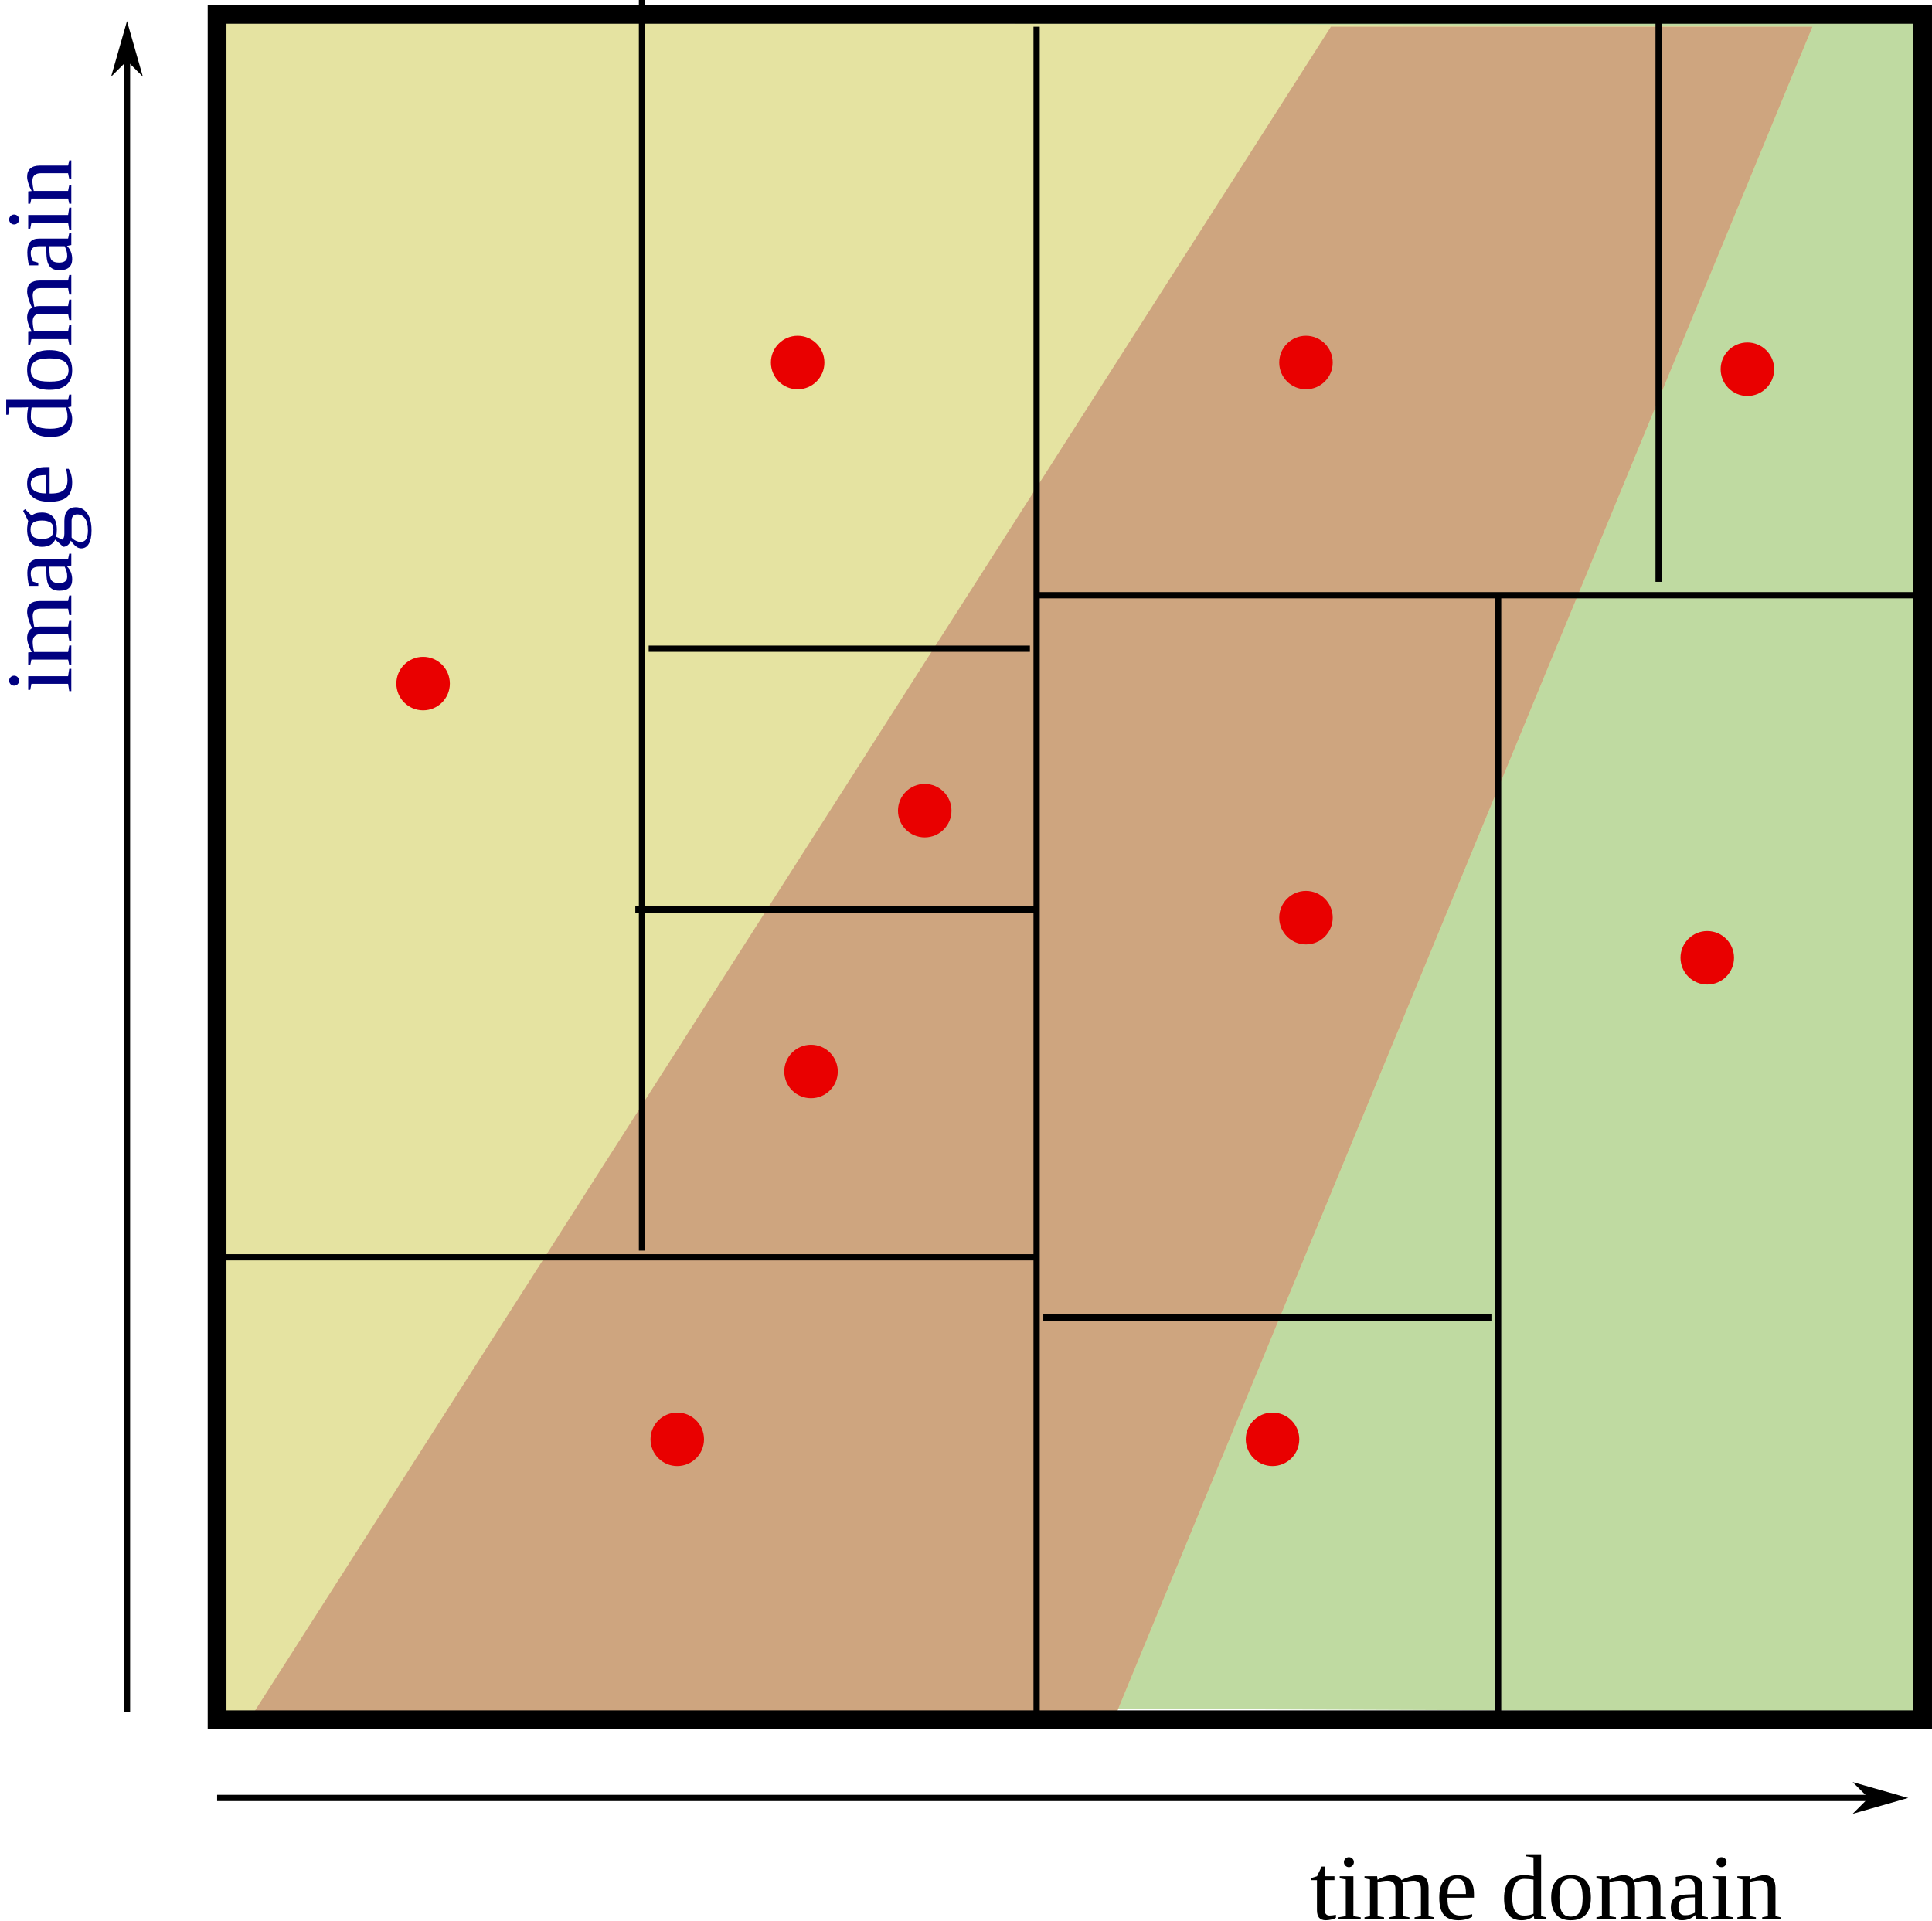
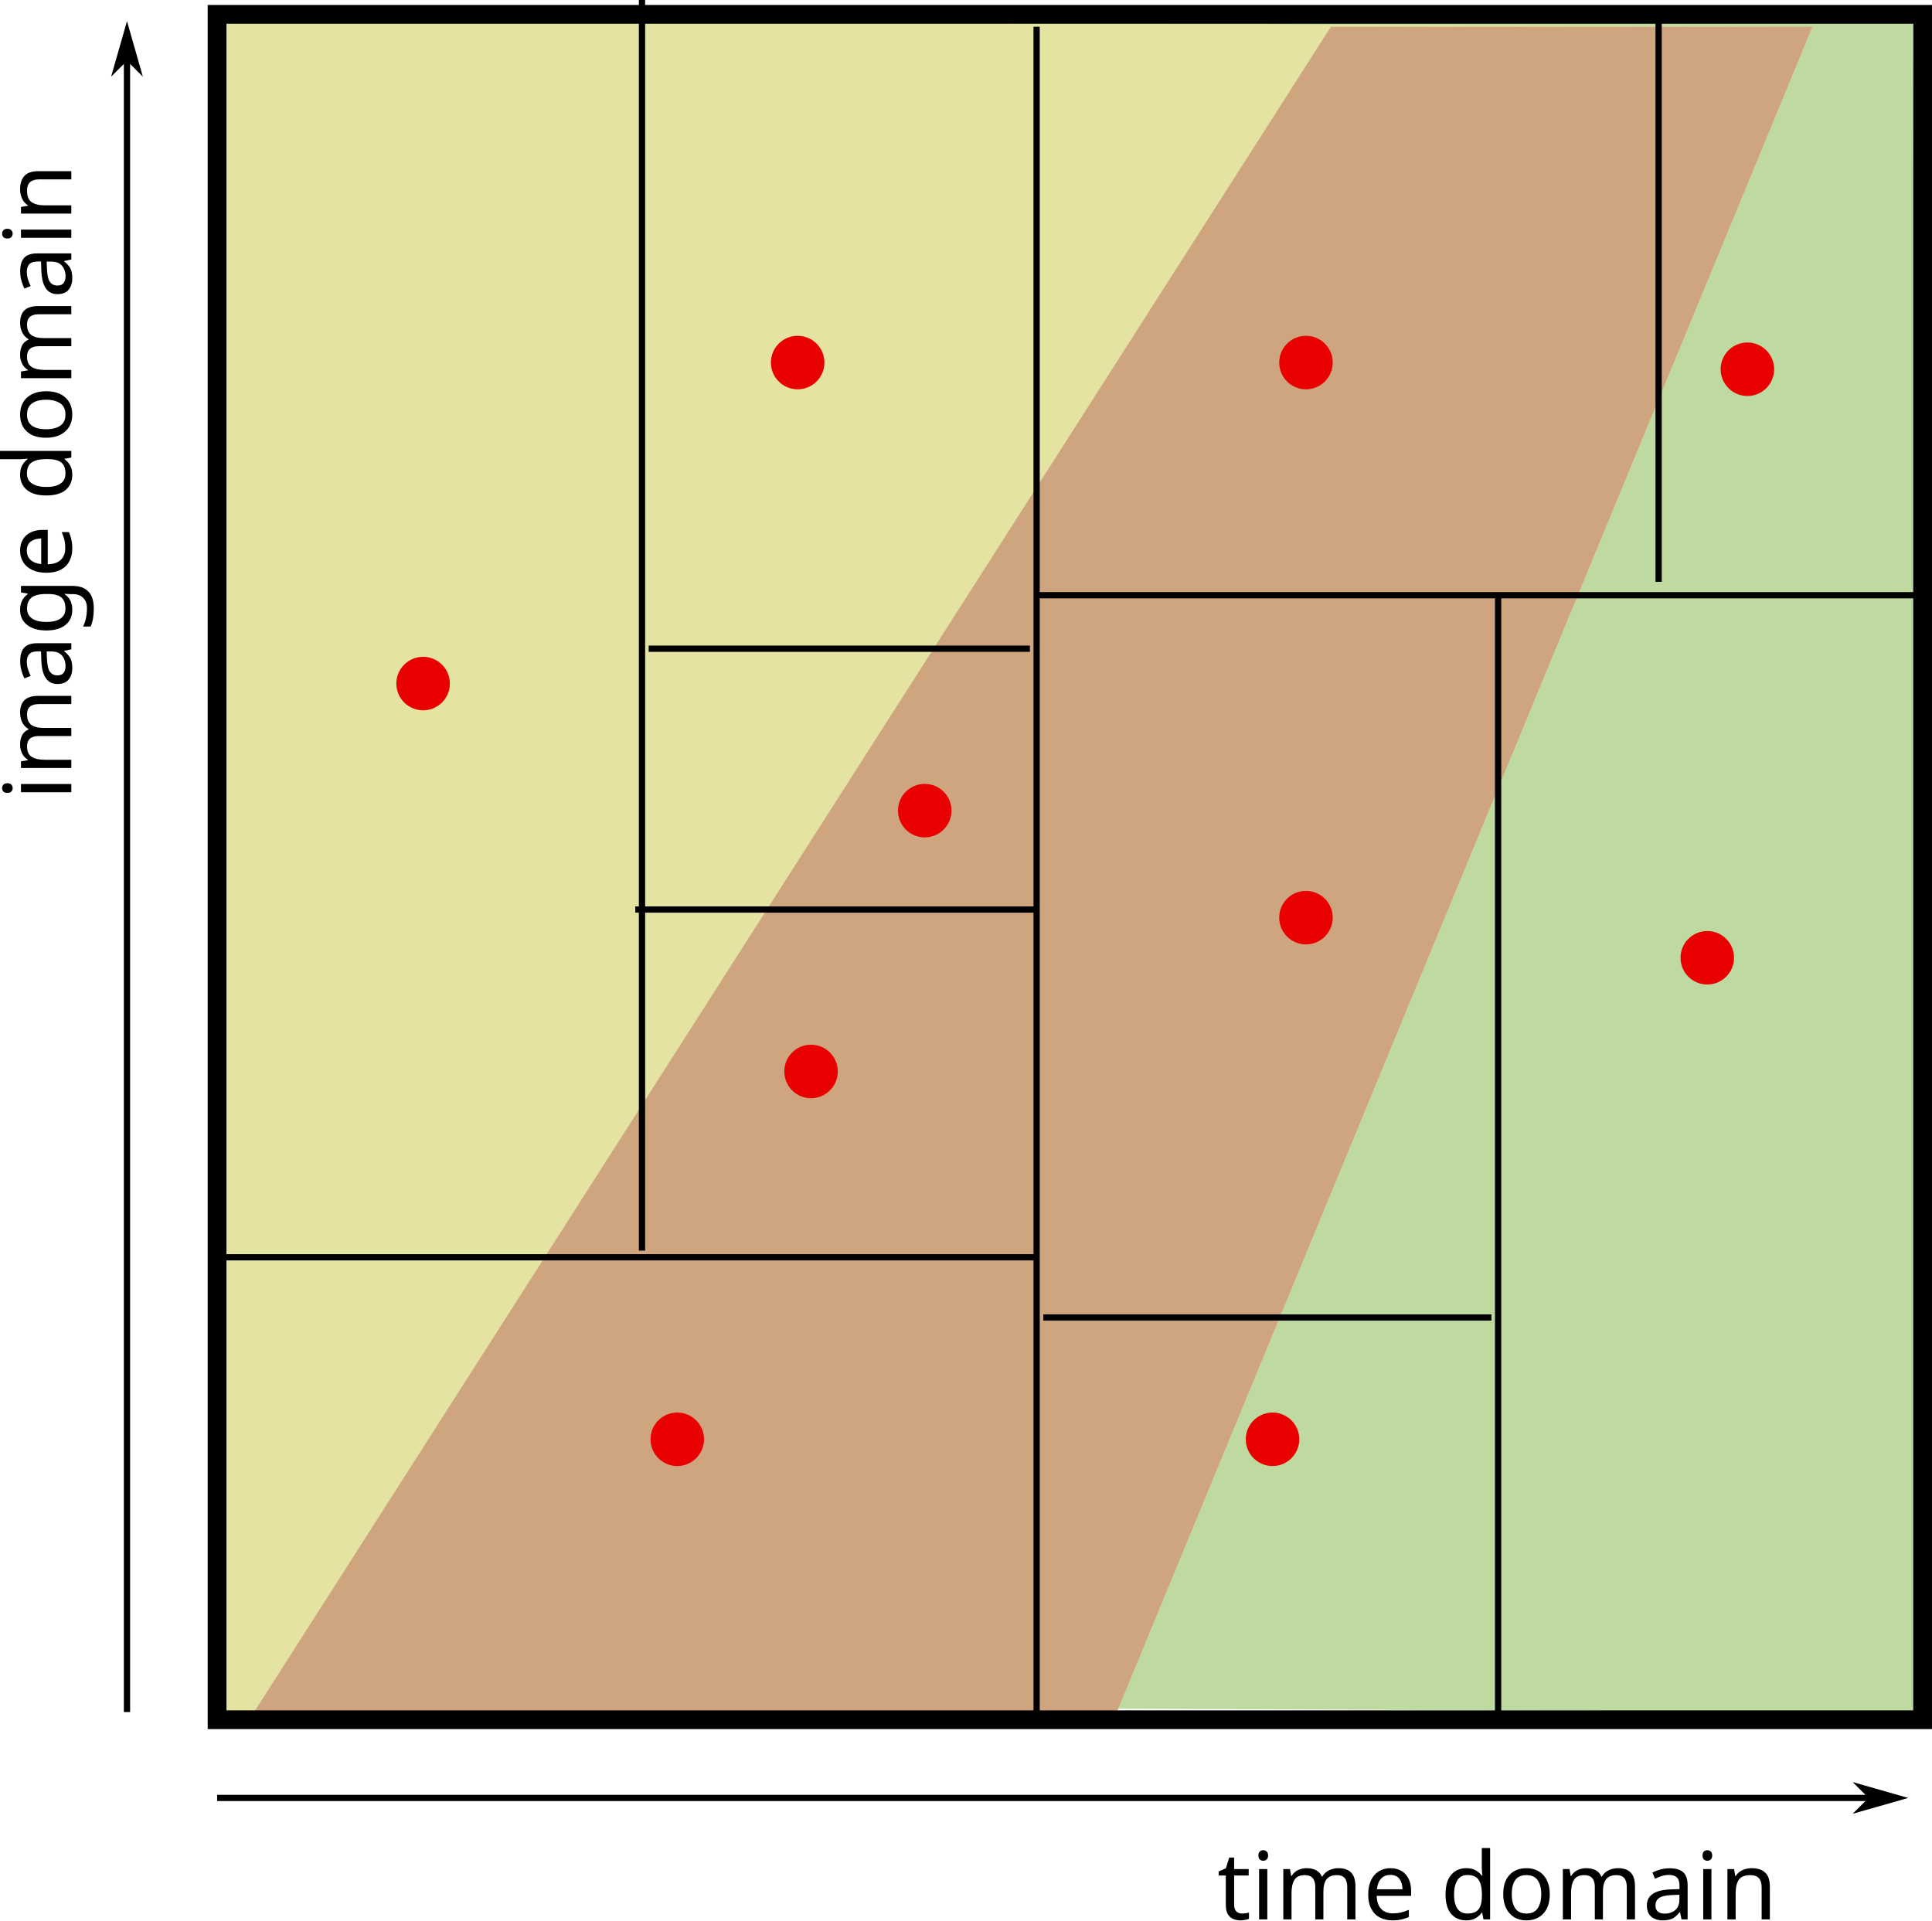
<svg xmlns="http://www.w3.org/2000/svg" width="87.163mm" height="86.666mm" viewBox="0 0 308.846 307.086" id="svg4235" version="1.1">
  <defs id="defs4237">
    <marker style="overflow:visible" id="marker5089" refX="0" refY="0" orient="auto">
      <path transform="matrix(-0.4,0,0,-0.4,-4,0)" style="fill:#000000;fill-opacity:1;fill-rule:evenodd;stroke:#000000;stroke-width:1pt;stroke-opacity:1" d="M 0,0 5,-5 -12.5,0 5,5 0,0 Z" id="path5091" />
    </marker>
    <marker orient="auto" refY="0" refX="0" id="Arrow1Mend" style="overflow:visible">
      <path id="path4808" d="M 0,0 5,-5 -12.5,0 5,5 0,0 Z" style="fill:#000000;fill-opacity:1;fill-rule:evenodd;stroke:#000000;stroke-width:1pt;stroke-opacity:1" transform="matrix(-0.4,0,0,-0.4,-4,0)" />
    </marker>
  </defs>
  <g id="layer1" transform="translate(-201.0233,0.7935256)">
    <path style="fill:#bfdaa1;fill-opacity:1;fill-rule:evenodd;stroke:none;stroke-width:1px;stroke-linecap:butt;stroke-linejoin:miter;stroke-opacity:1" d="M 506.798,2.414 507.867,272.92 252.33,271.851 363.526,2.414 Z" id="path4791" />
    <path id="path4789" d="M 236.292,272.92 235.223,2.414 490.76,3.483 379.564,272.92 Z" style="fill:#e5e3a1;fill-opacity:1;fill-rule:evenodd;stroke:none;stroke-width:1px;stroke-linecap:butt;stroke-linejoin:miter;stroke-opacity:1" />
    <path style="fill:#cea57f;fill-opacity:1;fill-rule:evenodd;stroke:none;stroke-width:1px;stroke-linecap:butt;stroke-linejoin:miter;stroke-opacity:1" d="M 241.638,272.92 413.778,3.483 l 76.982,0 L 379.564,272.92 Z" id="path4787" />
    <rect style="opacity:1;fill:none;fill-opacity:1;fill-rule:evenodd;stroke:#000000;stroke-width:3;stroke-linecap:round;stroke-linejoin:miter;stroke-miterlimit:4;stroke-dasharray:none;stroke-dashoffset:0;stroke-opacity:1" id="rect4785" width="272.644" height="272.644" x="235.725" y="1.5" />
    <path style="fill:none;fill-rule:evenodd;stroke:#000000;stroke-width:1px;stroke-linecap:butt;stroke-linejoin:miter;stroke-opacity:1;marker-end:url(#Arrow1Mend)" d="m 221.323,272.92 0,-268.368" id="path4793" />
    <path id="path5087" d="m 235.733,286.649 268.368,0" style="fill:none;fill-rule:evenodd;stroke:#000000;stroke-width:1px;stroke-linecap:butt;stroke-linejoin:miter;stroke-opacity:1;marker-end:url(#marker5089)" />
-     <text xml:space="preserve" style="font-size:15px;text-anchor:end" x="504.659" y="306.065" id="text5459">
+     <text xml:space="preserve" style="font-size:15px;text-anchor:end;-inkscape-font-specification:Comfortaa;font-family:Comfortaa;font-weight:normal;font-style:normal;font-stretch:normal;font-variant:normal;" x="504.659" y="306.065" id="text5459">
      <tspan id="tspan5461" x="504.659" y="306.065">time domain</tspan>
    </text>
-     <text id="text5463" y="212.42" x="-5.864" style="font-size:15px;text-anchor:end;fill:#000080;" xml:space="preserve" transform="matrix(0,-1,1,0,0,0)">
+     <text id="text5463" y="212.42" x="-5.864" style="font-size:15px;text-anchor:end;fill:#000000;-inkscape-font-specification:Comfortaa;font-family:Comfortaa;font-weight:normal;font-style:normal;font-stretch:normal;font-variant:normal;fill-opacity:1;" xml:space="preserve" transform="matrix(0,-1,1,0,0,0)">
      <tspan y="212.42" x="-5.864" id="tspan5465">image domain</tspan>
    </text>
    <path style="fill:none;fill-rule:evenodd;stroke:#000000;stroke-width:1px;stroke-linecap:butt;stroke-linejoin:miter;stroke-opacity:1" d="m 366.733,3.483 0,270.506" id="path5486" />
    <path style="fill:none;fill-rule:evenodd;stroke:#000000;stroke-width:1px;stroke-linecap:butt;stroke-linejoin:miter;stroke-opacity:1" d="m 235.223,200.215 131.511,0" id="path5488" />
    <path style="fill:none;fill-rule:evenodd;stroke:#000000;stroke-width:1px;stroke-linecap:butt;stroke-linejoin:miter;stroke-opacity:1" d="m 366.733,94.365 141.134,0" id="path5490" />
    <path style="fill:none;fill-rule:evenodd;stroke:#000000;stroke-width:1px;stroke-linecap:butt;stroke-linejoin:miter;stroke-opacity:1" d="m 303.651,199.146 0,-199.939" id="path5492" />
    <path style="fill:none;fill-rule:evenodd;stroke:#000000;stroke-width:1px;stroke-linecap:butt;stroke-linejoin:miter;stroke-opacity:1" d="m 440.508,94.365 0,179.625" id="path5494" />
    <path style="fill:none;fill-rule:evenodd;stroke:#000000;stroke-width:1px;stroke-linecap:butt;stroke-linejoin:miter;stroke-opacity:1" d="m 304.72,102.918 60.944,0" id="path5496" />
    <path style="fill:none;fill-rule:evenodd;stroke:#000000;stroke-width:1px;stroke-linecap:butt;stroke-linejoin:miter;stroke-opacity:1" d="m 439.439,209.838 -71.636,0" id="path5498" />
    <path style="fill:none;fill-rule:evenodd;stroke:#000000;stroke-width:1px;stroke-linecap:butt;stroke-linejoin:miter;stroke-opacity:1" d="m 466.168,92.226 0,-90.881" id="path5500" />
    <path style="fill:none;fill-rule:evenodd;stroke:#000000;stroke-width:1px;stroke-linecap:butt;stroke-linejoin:miter;stroke-opacity:1" d="m 302.582,144.617 64.152,0" id="path5502" />
    <circle style="opacity:1;fill:#e90000;fill-opacity:1;fill-rule:evenodd;stroke:none;stroke-width:3;stroke-linecap:round;stroke-linejoin:miter;stroke-miterlimit:4;stroke-dasharray:none;stroke-dashoffset:0;stroke-opacity:1" id="path5506" cx="268.659" cy="108.491" r="4.277" />
    <circle r="4.277" cy="57.17" cx="328.534" id="circle5508" style="opacity:1;fill:#e90000;fill-opacity:1;fill-rule:evenodd;stroke:none;stroke-width:3;stroke-linecap:round;stroke-linejoin:miter;stroke-miterlimit:4;stroke-dasharray:none;stroke-dashoffset:0;stroke-opacity:1" />
    <circle style="opacity:1;fill:#e90000;fill-opacity:1;fill-rule:evenodd;stroke:none;stroke-width:3;stroke-linecap:round;stroke-linejoin:miter;stroke-miterlimit:4;stroke-dasharray:none;stroke-dashoffset:0;stroke-opacity:1" id="circle5510" cx="409.793" cy="57.17" r="4.277" />
    <circle r="4.277" cy="152.328" cx="473.944" id="circle5512" style="opacity:1;fill:#e90000;fill-opacity:1;fill-rule:evenodd;stroke:none;stroke-width:3;stroke-linecap:round;stroke-linejoin:miter;stroke-miterlimit:4;stroke-dasharray:none;stroke-dashoffset:0;stroke-opacity:1" />
    <circle style="opacity:1;fill:#e90000;fill-opacity:1;fill-rule:evenodd;stroke:none;stroke-width:3;stroke-linecap:round;stroke-linejoin:miter;stroke-miterlimit:4;stroke-dasharray:none;stroke-dashoffset:0;stroke-opacity:1" id="circle5514" cx="409.793" cy="145.913" r="4.277" />
    <circle r="4.277" cy="128.806" cx="348.849" id="circle5516" style="opacity:1;fill:#e90000;fill-opacity:1;fill-rule:evenodd;stroke:none;stroke-width:3;stroke-linecap:round;stroke-linejoin:miter;stroke-miterlimit:4;stroke-dasharray:none;stroke-dashoffset:0;stroke-opacity:1" />
    <circle style="opacity:1;fill:#e90000;fill-opacity:1;fill-rule:evenodd;stroke:none;stroke-width:3;stroke-linecap:round;stroke-linejoin:miter;stroke-miterlimit:4;stroke-dasharray:none;stroke-dashoffset:0;stroke-opacity:1" id="circle5518" cx="330.672" cy="170.505" r="4.277" />
    <circle cy="229.31" cx="309.289" id="circle5520" style="opacity:1;fill:#e90000;fill-opacity:1;fill-rule:evenodd;stroke:none;stroke-width:3;stroke-linecap:round;stroke-linejoin:miter;stroke-miterlimit:4;stroke-dasharray:none;stroke-dashoffset:0;stroke-opacity:1" r="4.277" />
    <circle r="4.277" style="opacity:1;fill:#e90000;fill-opacity:1;fill-rule:evenodd;stroke:none;stroke-width:3;stroke-linecap:round;stroke-linejoin:miter;stroke-miterlimit:4;stroke-dasharray:none;stroke-dashoffset:0;stroke-opacity:1" id="circle5522" cx="404.447" cy="229.31" />
    <circle cy="58.239" cx="480.36" id="circle5524" style="opacity:1;fill:#e90000;fill-opacity:1;fill-rule:evenodd;stroke:none;stroke-width:3;stroke-linecap:round;stroke-linejoin:miter;stroke-miterlimit:4;stroke-dasharray:none;stroke-dashoffset:0;stroke-opacity:1" r="4.277" />
  </g>
</svg>
